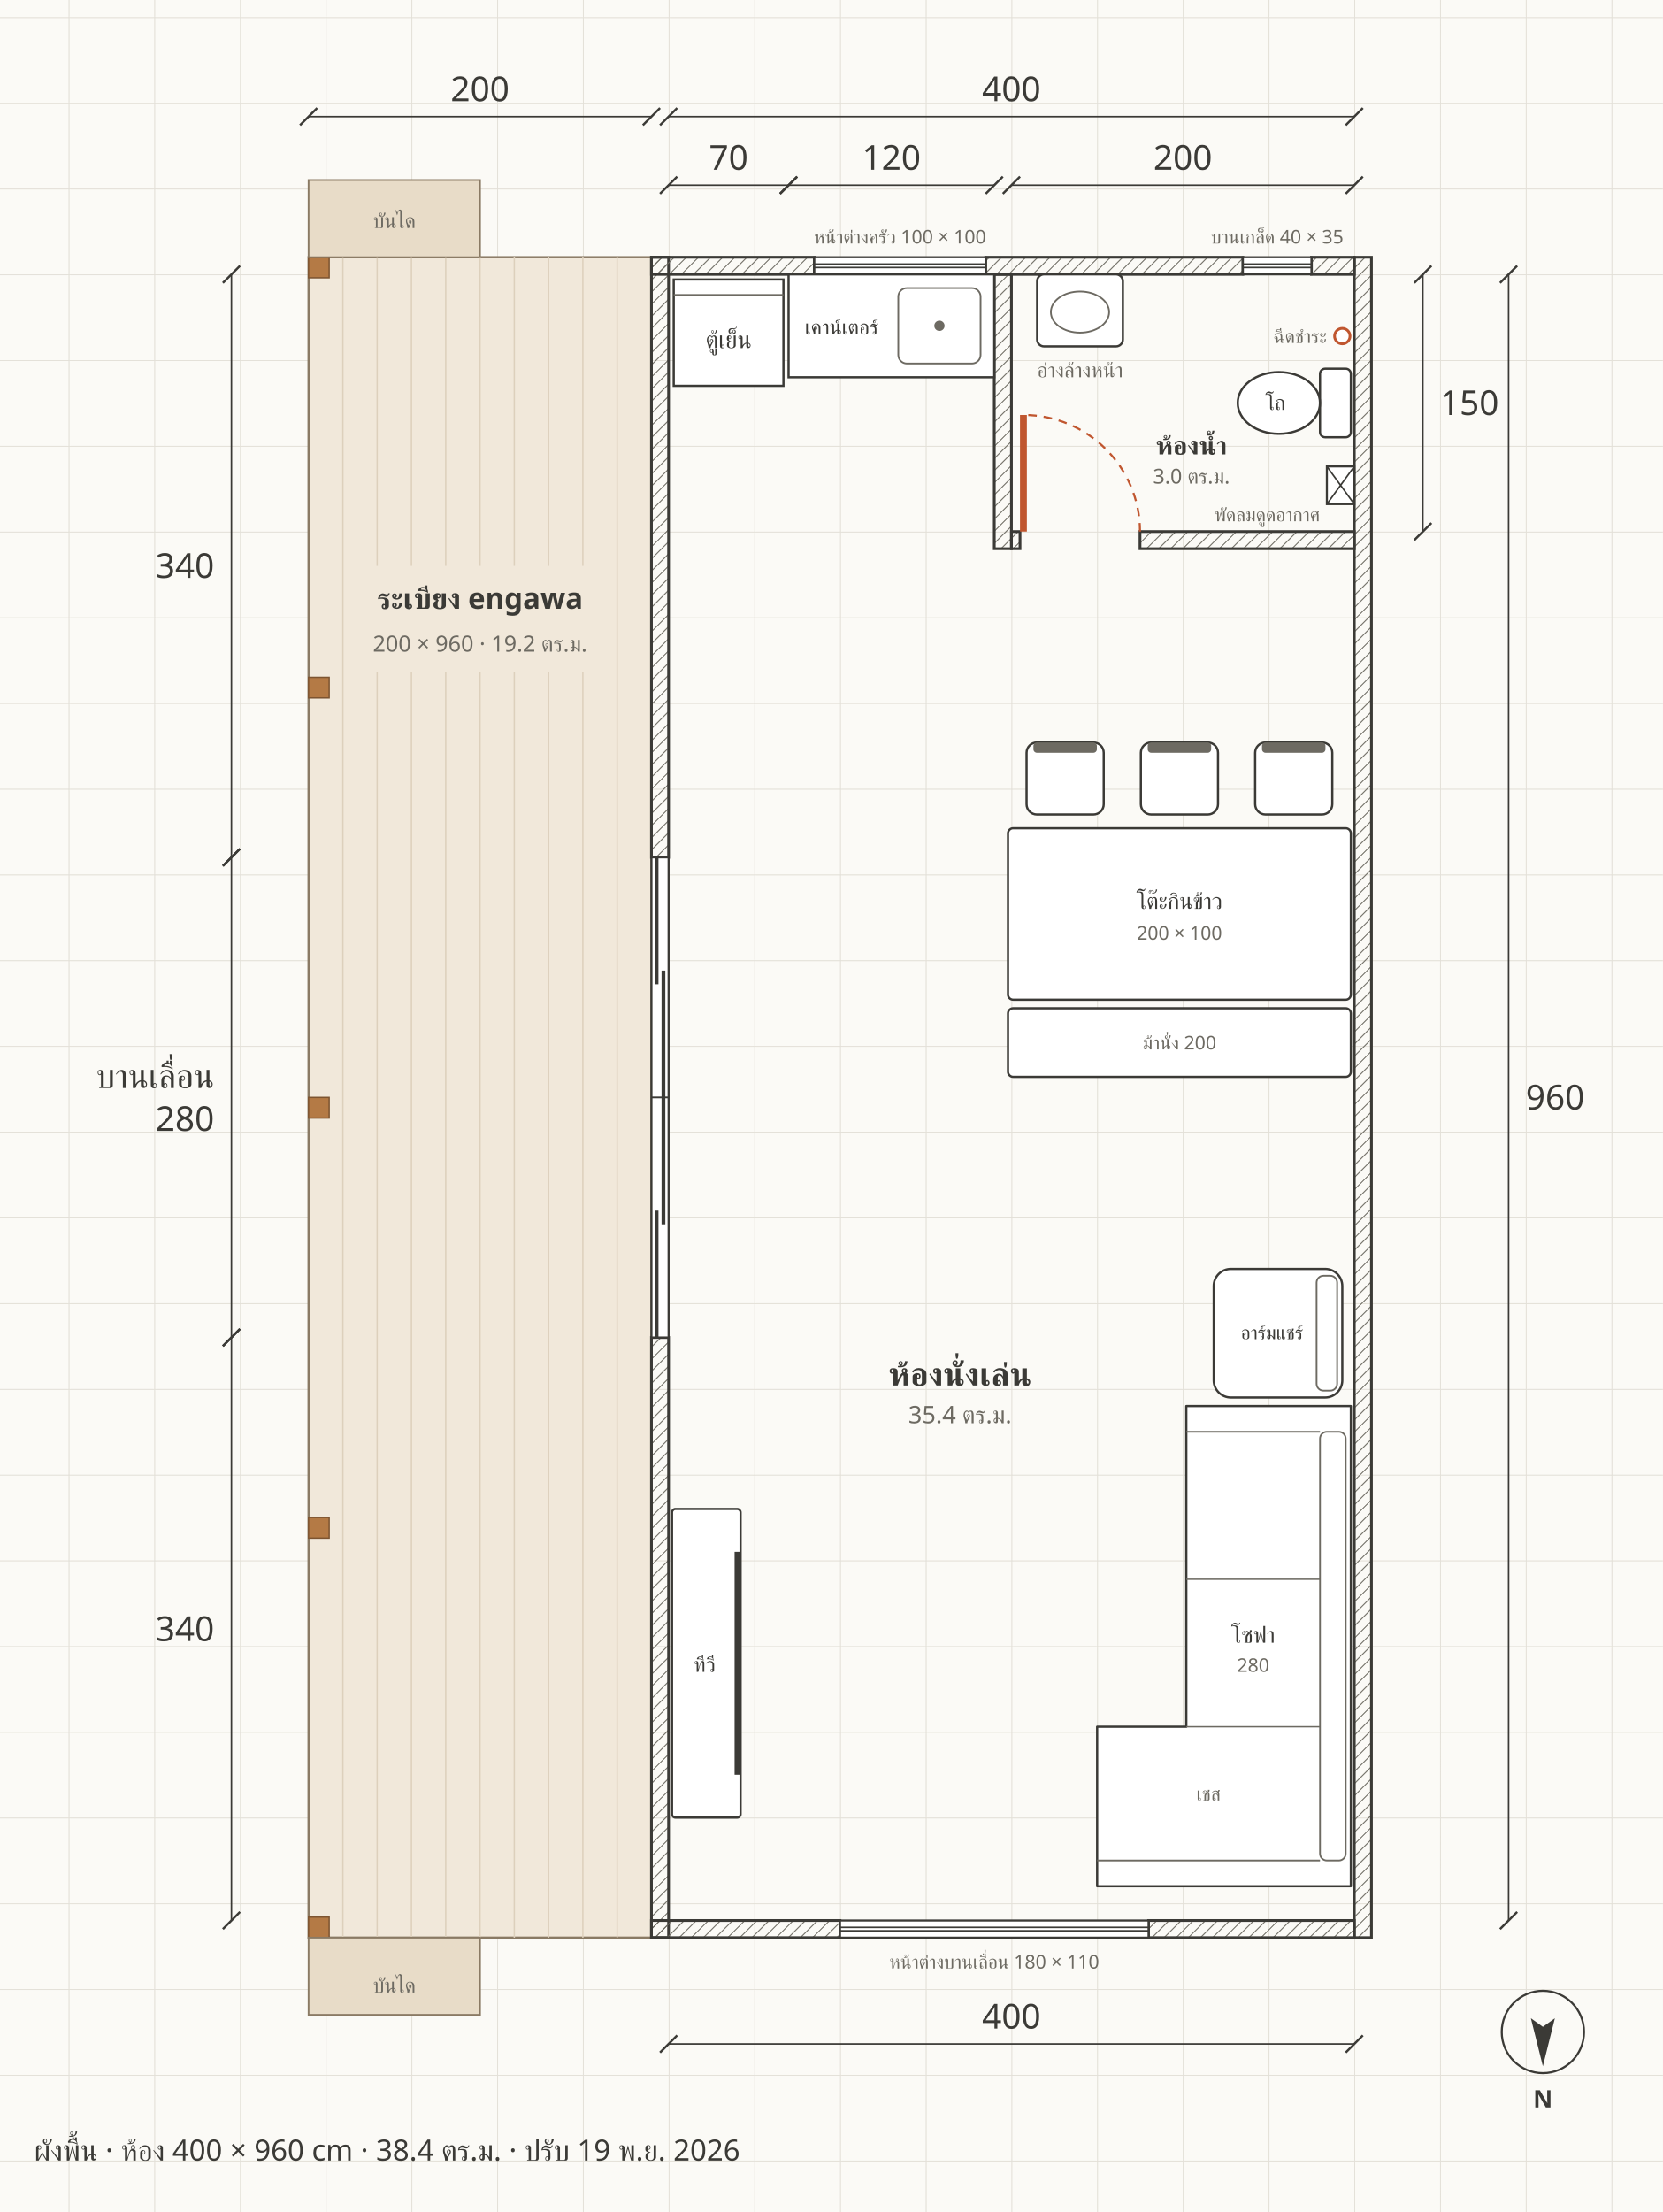
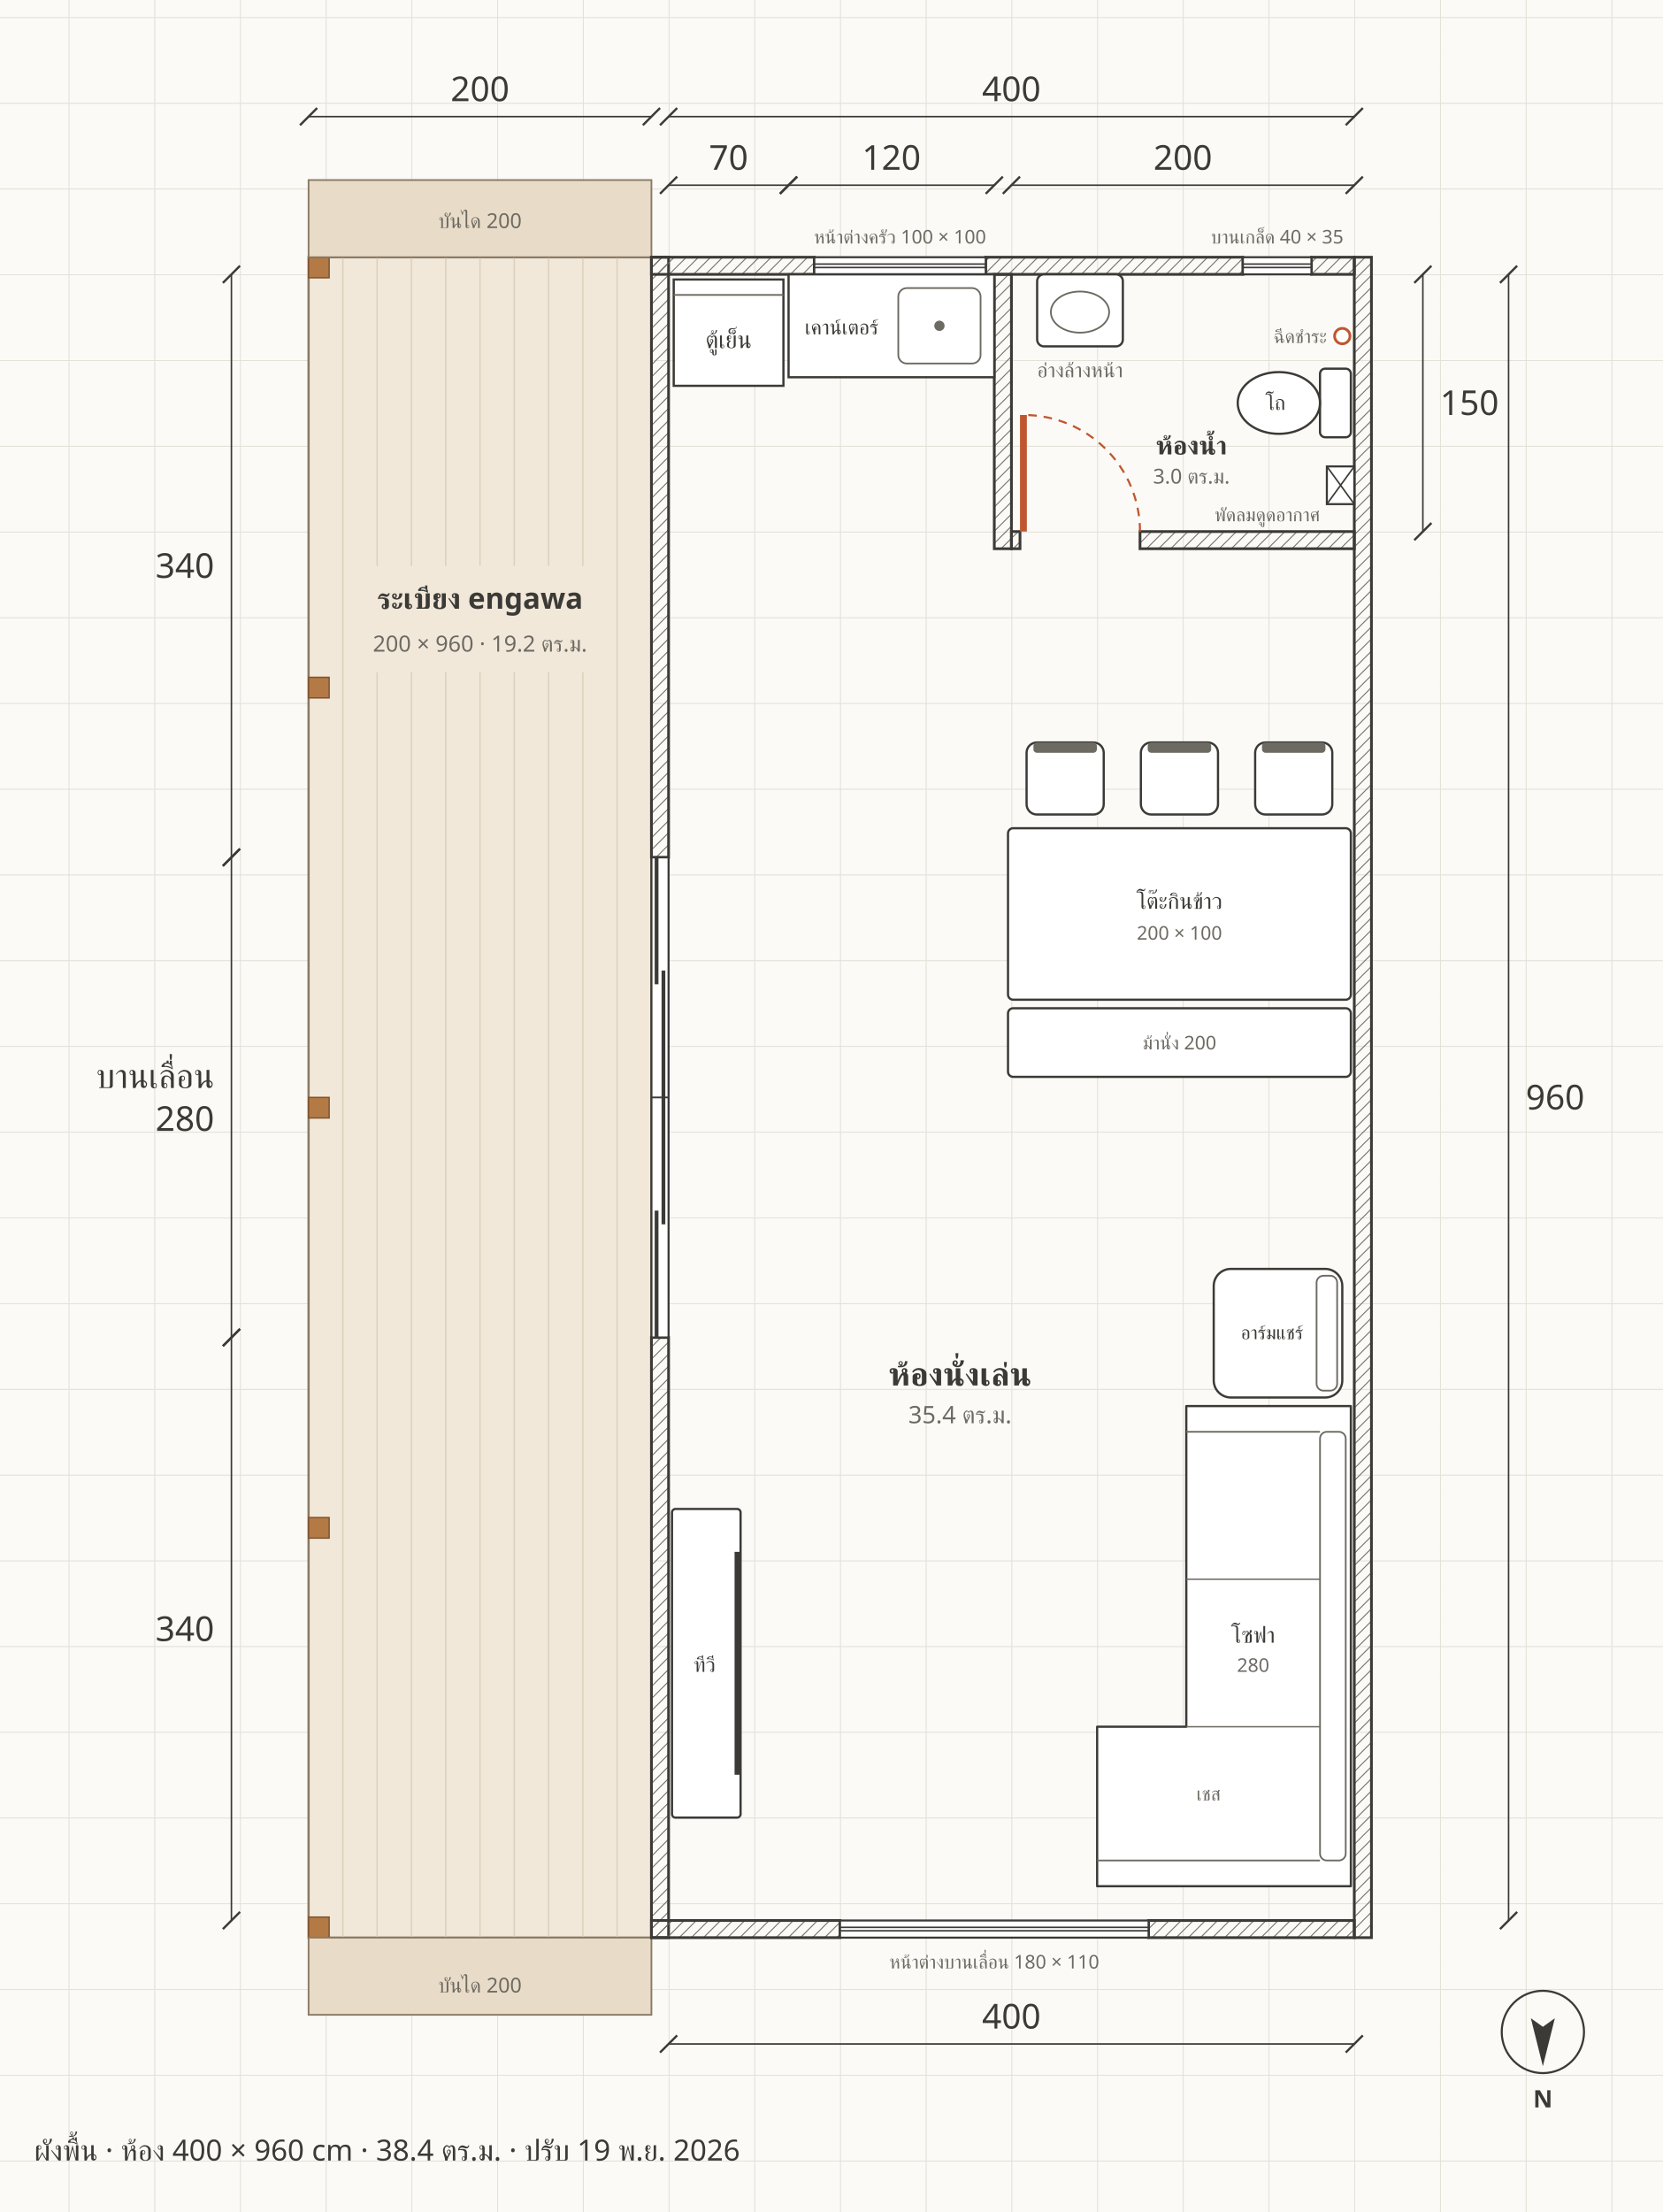
<svg xmlns="http://www.w3.org/2000/svg" viewBox="-390 -160 970 1290" width="970" height="1290" font-family="Leelawadee UI, Tahoma, sans-serif">
  <defs>
    <pattern id="grid" width="50" height="50" patternUnits="userSpaceOnUse" x="0" y="0">
      <path d="M50 0H0V50" fill="none" stroke="#e3e0d8" stroke-width="1" />
    </pattern>
    <pattern id="hatch" width="5" height="5" patternUnits="userSpaceOnUse" patternTransform="rotate(45)">
      <line x1="0" y1="0" x2="0" y2="5" stroke="#6d6a62" stroke-width="1" />
    </pattern>
  </defs>
  <rect x="-390" y="-160" width="970" height="1290" fill="#fbfaf6" />
  <rect x="-390" y="-160" width="970" height="1290" fill="url(#grid)" />
  <rect x="-210" y="-10" width="200" height="980" fill="#f1e8da" stroke="#8a7a64" stroke-width="1.3" />
  <line x1="-190" y1="-10" x2="-190" y2="970" stroke="#ddd0bc" stroke-width="0.8" />
  <line x1="-170" y1="-10" x2="-170" y2="970" stroke="#ddd0bc" stroke-width="0.8" />
  <line x1="-150" y1="-10" x2="-150" y2="970" stroke="#ddd0bc" stroke-width="0.8" />
  <line x1="-130" y1="-10" x2="-130" y2="970" stroke="#ddd0bc" stroke-width="0.8" />
  <line x1="-110" y1="-10" x2="-110" y2="970" stroke="#ddd0bc" stroke-width="0.8" />
  <line x1="-90" y1="-10" x2="-90" y2="970" stroke="#ddd0bc" stroke-width="0.8" />
  <line x1="-70" y1="-10" x2="-70" y2="970" stroke="#ddd0bc" stroke-width="0.8" />
  <line x1="-50" y1="-10" x2="-50" y2="970" stroke="#ddd0bc" stroke-width="0.8" />
  <line x1="-30" y1="-10" x2="-30" y2="970" stroke="#ddd0bc" stroke-width="0.8" />
  <rect x="-210" y="-10" width="12" height="12" fill="#b47a45" stroke="#7d5430" stroke-width="0.8" />
  <rect x="-210" y="235" width="12" height="12" fill="#b47a45" stroke="#7d5430" stroke-width="0.8" />
  <rect x="-210" y="480" width="12" height="12" fill="#b47a45" stroke="#7d5430" stroke-width="0.8" />
  <rect x="-210" y="725" width="12" height="12" fill="#b47a45" stroke="#7d5430" stroke-width="0.8" />
  <rect x="-210" y="958" width="12" height="12" fill="#b47a45" stroke="#7d5430" stroke-width="0.8" />
-   <rect x="-210" y="-55" width="100" height="45" fill="#e8dcc8" stroke="#8a7a64" stroke-width="1" />
-   <rect x="-210" y="970" width="100" height="45" fill="#e8dcc8" stroke="#8a7a64" stroke-width="1" />
-   <text x="-160" y="-27" font-size="12" font-weight="400" text-anchor="middle" fill="#6d6a62">บันได</text>
-   <text x="-160" y="1002" font-size="12" font-weight="400" text-anchor="middle" fill="#6d6a62">บันได</text>
+   <rect x="-210" y="-55" width="200" height="45" fill="#e8dcc8" stroke="#8a7a64" stroke-width="1" />
+   <rect x="-210" y="970" width="200" height="45" fill="#e8dcc8" stroke="#8a7a64" stroke-width="1" />
+   <text x="-110" y="-27" font-size="12" font-weight="400" text-anchor="middle" fill="#6d6a62">บันได 200</text>
+   <text x="-110" y="1002" font-size="12" font-weight="400" text-anchor="middle" fill="#6d6a62">บันได 200</text>
  <rect x="-185" y="170" width="150" height="62" fill="#f1e8da" />
  <text x="-110" y="195" font-size="17" font-weight="600" text-anchor="middle" fill="#3b3a36">ระเบียง engawa</text>
  <text x="-110" y="220" font-size="13" font-weight="400" text-anchor="middle" fill="#6d6a62">200 × 960 · 19.2 ตร.ม.</text>
  <rect x="-10" y="-10" width="10" height="350" fill="url(#hatch)" stroke="#3b3a36" stroke-width="1.6" />
  <rect x="-10" y="620" width="10" height="350" fill="url(#hatch)" stroke="#3b3a36" stroke-width="1.6" />
  <rect x="400" y="-10" width="10" height="980" fill="url(#hatch)" stroke="#3b3a36" stroke-width="1.6" />
  <rect x="-10" y="-10" width="95" height="10" fill="url(#hatch)" stroke="#3b3a36" stroke-width="1.6" />
  <rect x="185" y="-10" width="150" height="10" fill="url(#hatch)" stroke="#3b3a36" stroke-width="1.6" />
  <rect x="375" y="-10" width="25" height="10" fill="url(#hatch)" stroke="#3b3a36" stroke-width="1.6" />
  <rect x="-10" y="960" width="110" height="10" fill="url(#hatch)" stroke="#3b3a36" stroke-width="1.6" />
  <rect x="280" y="960" width="120" height="10" fill="url(#hatch)" stroke="#3b3a36" stroke-width="1.6" />
  <rect x="85" y="-10" width="100" height="10" fill="#fff" stroke="#3b3a36" stroke-width="1.2" />
  <g stroke="#3b3a36" stroke-width="0.9">
    <line x1="85" y1="-6" x2="185" y2="-6" />
    <line x1="85" y1="-4" x2="185" y2="-4" />
  </g>
  <rect x="335" y="-10" width="40" height="10" fill="#fff" stroke="#3b3a36" stroke-width="1.2" />
  <g stroke="#3b3a36" stroke-width="0.9">
    <line x1="335" y1="-6" x2="375" y2="-6" />
    <line x1="335" y1="-4" x2="375" y2="-4" />
  </g>
  <rect x="100" y="960" width="180" height="10" fill="#fff" stroke="#3b3a36" stroke-width="1.2" />
  <g stroke="#3b3a36" stroke-width="0.9">
    <line x1="100" y1="964" x2="280" y2="964" />
    <line x1="100" y1="966" x2="280" y2="966" />
  </g>
  <rect x="-10" y="340" width="10" height="280" fill="#fff" stroke="#3b3a36" stroke-width="1.2" />
  <g stroke="#3b3a36" stroke-width="2.2">
    <line x1="-7" y1="340" x2="-7" y2="414" />
    <line x1="-7" y1="546" x2="-7" y2="620" />
    <line x1="-3" y1="406" x2="-3" y2="480" />
    <line x1="-3" y1="480" x2="-3" y2="554" />
  </g>
  <line x1="-10" y1="480" x2="0" y2="480" stroke="#3b3a36" stroke-width="1" />
  <rect x="190" y="0" width="10" height="160" fill="url(#hatch)" stroke="#3b3a36" stroke-width="1.6" />
  <rect x="200" y="150" width="5" height="10" fill="url(#hatch)" stroke="#3b3a36" stroke-width="1.6" />
  <rect x="275" y="150" width="125" height="10" fill="url(#hatch)" stroke="#3b3a36" stroke-width="1.6" />
  <rect x="205" y="82" width="4" height="68" fill="#c0562f" />
  <path d="M275 150 A68 68 0 0 0 207 82" fill="none" stroke="#c0562f" stroke-width="1.2" stroke-dasharray="5 4" />
  <rect x="3" y="3" width="64" height="62" fill="#fff" stroke="#3b3a36" stroke-width="1.3" />
  <line x1="3" y1="12" x2="67" y2="12" stroke="#6d6a62" stroke-width="1" />
  <text x="35" y="43" font-size="14" font-weight="400" text-anchor="middle" fill="#3b3a36">ตู้เย็น</text>
  <rect x="70" y="0" width="120" height="60" fill="#fff" stroke="#3b3a36" stroke-width="1.3" />
  <rect x="134" y="8" width="48" height="44" rx="5" fill="none" stroke="#6d6a62" stroke-width="1" />
  <circle cx="158" cy="30" r="3" fill="#6d6a62" />
  <text x="101" y="35" font-size="12" font-weight="400" text-anchor="middle" fill="#3b3a36">เคาน์เตอร์</text>
  <rect x="215" y="0" width="50" height="42" rx="4" fill="#fff" stroke="#3b3a36" stroke-width="1.3" />
  <ellipse cx="240" cy="22" rx="17" ry="12" fill="none" stroke="#6d6a62" stroke-width="1" />
  <text x="240" y="60" font-size="12" font-weight="400" text-anchor="middle" fill="#6d6a62">อ่างล้างหน้า</text>
  <rect x="380" y="55" width="18" height="40" rx="3" fill="#fff" stroke="#3b3a36" stroke-width="1.3" />
  <ellipse cx="356" cy="75" rx="24" ry="18" fill="#fff" stroke="#3b3a36" stroke-width="1.3" />
  <text x="354" y="79" font-size="12" font-weight="400" text-anchor="middle" fill="#3b3a36">โถ</text>
  <circle cx="393" cy="36" r="4.5" fill="#fff" stroke="#c0562f" stroke-width="1.6" />
  <text x="384" y="40" font-size="11" font-weight="400" text-anchor="end" fill="#6d6a62">ฉีดชำระ</text>
  <rect x="384" y="112" width="16" height="22" fill="#fff" stroke="#3b3a36" stroke-width="1.2" />
  <path d="M384 112 L400 134 M400 112 L384 134" stroke="#3b3a36" stroke-width="0.9" />
  <text x="380" y="144" font-size="11" font-weight="400" text-anchor="end" fill="#6d6a62">พัดลมดูดอากาศ</text>
  <text x="305" y="105" font-size="15" font-weight="600" text-anchor="middle" fill="#3b3a36">ห้องน้ำ</text>
  <text x="305" y="122" font-size="12" font-weight="400" text-anchor="middle" fill="#6d6a62">3.0 ตร.ม.</text>
  <rect x="208.833" y="273" width="45" height="42" rx="6" fill="#fff" stroke="#3b3a36" stroke-width="1.3" />
  <rect x="212.833" y="273" width="37" height="6" rx="2" fill="#6d6a62" />
  <rect x="275.5" y="273" width="45" height="42" rx="6" fill="#fff" stroke="#3b3a36" stroke-width="1.3" />
  <rect x="279.5" y="273" width="37" height="6" rx="2" fill="#6d6a62" />
  <rect x="342.167" y="273" width="45" height="42" rx="6" fill="#fff" stroke="#3b3a36" stroke-width="1.3" />
  <rect x="346.167" y="273" width="37" height="6" rx="2" fill="#6d6a62" />
  <rect x="198" y="323" width="200" height="100" rx="3" fill="#fff" stroke="#3b3a36" stroke-width="1.3" />
  <text x="298" y="370" font-size="13" font-weight="400" text-anchor="middle" fill="#3b3a36">โต๊ะกินข้าว</text>
  <text x="298" y="388" font-size="11" font-weight="400" text-anchor="middle" fill="#6d6a62">200 × 100</text>
  <rect x="198" y="428" width="200" height="40" rx="3" fill="#fff" stroke="#3b3a36" stroke-width="1.3" />
  <text x="298" y="452" font-size="11" font-weight="400" text-anchor="middle" fill="#6d6a62">ม้านั่ง 200</text>
  <rect x="318" y="580" width="75" height="75" rx="10" fill="#fff" stroke="#3b3a36" stroke-width="1.3" />
  <rect x="378" y="584" width="12" height="67" rx="4" fill="none" stroke="#6d6a62" stroke-width="1" />
  <text x="352" y="621" font-size="11" font-weight="400" text-anchor="middle" fill="#3b3a36">อาร์มแชร์</text>
  <path d="M302 660 H398 V940 H250 V847 H302 Z" stroke-linejoin="round" fill="#fff" stroke="#3b3a36" stroke-width="1.3" />
  <rect x="380" y="675" width="15" height="250" rx="4" fill="none" stroke="#6d6a62" stroke-width="1" />
  <line x1="302" y1="675" x2="380" y2="675" stroke="#6d6a62" stroke-width="1" />
  <line x1="250" y1="925" x2="380" y2="925" stroke="#6d6a62" stroke-width="1" />
  <line x1="302" y1="761" x2="380" y2="761" stroke="#6d6a62" stroke-width="0.8" />
  <line x1="302" y1="847" x2="380" y2="847" stroke="#6d6a62" stroke-width="0.8" />
  <text x="341" y="798" font-size="13" font-weight="400" text-anchor="middle" fill="#3b3a36">โซฟา</text>
  <text x="341" y="815" font-size="11" font-weight="400" text-anchor="middle" fill="#6d6a62">280</text>
  <text x="315" y="890" font-size="11" font-weight="400" text-anchor="middle" fill="#6d6a62">เชส</text>
  <rect x="2" y="720" width="40" height="180" rx="2" fill="#fff" stroke="#3b3a36" stroke-width="1.3" />
  <line x1="40" y1="745" x2="40" y2="875" stroke="#3b3a36" stroke-width="3" />
  <text x="21" y="815" font-size="12" font-weight="400" text-anchor="middle" fill="#3b3a36">ทีวี</text>
  <text x="170" y="648" font-size="19" font-weight="600" text-anchor="middle" fill="#3b3a36">ห้องนั่งเล่น</text>
  <text x="170" y="670" font-size="14" font-weight="400" text-anchor="middle" fill="#6d6a62">35.4 ตร.ม.</text>
  <text x="135" y="-18" font-size="11" font-weight="400" text-anchor="middle" fill="#6d6a62">หน้าต่างครัว 100 × 100</text>
  <text x="355" y="-18" font-size="11" font-weight="400" text-anchor="middle" fill="#6d6a62">บานเกล็ด 40 × 35</text>
  <text x="190" y="988" font-size="11" font-weight="400" text-anchor="middle" fill="#6d6a62">หน้าต่างบานเลื่อน 180 × 110</text>
  <g>
    <line x1="0" y1="-52" x2="70" y2="-52" stroke="#3b3a36" stroke-width="0.9" />
    <line x1="-5" y1="-47" x2="5" y2="-57" stroke="#3b3a36" stroke-width="1.3" />
    <line x1="65" y1="-47" x2="75" y2="-57" stroke="#3b3a36" stroke-width="1.3" />
    <text x="35" y="-61" font-size="20" font-weight="500" text-anchor="middle" fill="#3b3a36">70</text>
  </g>
  <g>
    <line x1="70" y1="-52" x2="190" y2="-52" stroke="#3b3a36" stroke-width="0.9" />
    <line x1="65" y1="-47" x2="75" y2="-57" stroke="#3b3a36" stroke-width="1.3" />
    <line x1="185" y1="-47" x2="195" y2="-57" stroke="#3b3a36" stroke-width="1.3" />
    <text x="130" y="-61" font-size="20" font-weight="500" text-anchor="middle" fill="#3b3a36">120</text>
  </g>
  <g>
    <line x1="200" y1="-52" x2="400" y2="-52" stroke="#3b3a36" stroke-width="0.9" />
    <line x1="195" y1="-47" x2="205" y2="-57" stroke="#3b3a36" stroke-width="1.3" />
    <line x1="395" y1="-47" x2="405" y2="-57" stroke="#3b3a36" stroke-width="1.3" />
    <text x="300" y="-61" font-size="20" font-weight="500" text-anchor="middle" fill="#3b3a36">200</text>
  </g>
  <g>
    <line x1="0" y1="-92" x2="400" y2="-92" stroke="#3b3a36" stroke-width="0.9" />
    <line x1="-5" y1="-87" x2="5" y2="-97" stroke="#3b3a36" stroke-width="1.3" />
    <line x1="395" y1="-87" x2="405" y2="-97" stroke="#3b3a36" stroke-width="1.3" />
    <text x="200" y="-101" font-size="20" font-weight="500" text-anchor="middle" fill="#3b3a36">400</text>
  </g>
  <g>
    <line x1="-210" y1="-92" x2="-10" y2="-92" stroke="#3b3a36" stroke-width="0.9" />
    <line x1="-215" y1="-87" x2="-205" y2="-97" stroke="#3b3a36" stroke-width="1.3" />
    <line x1="-15" y1="-87" x2="-5" y2="-97" stroke="#3b3a36" stroke-width="1.3" />
    <text x="-110" y="-101" font-size="20" font-weight="500" text-anchor="middle" fill="#3b3a36">200</text>
  </g>
  <g>
    <line x1="440" y1="0" x2="440" y2="150" stroke="#3b3a36" stroke-width="0.9" />
    <line x1="435" y1="5" x2="445" y2="-5" stroke="#3b3a36" stroke-width="1.3" />
    <line x1="435" y1="155" x2="445" y2="145" stroke="#3b3a36" stroke-width="1.3" />
    <text x="450" y="82" font-size="20" font-weight="500" text-anchor="start" fill="#3b3a36">150</text>
  </g>
  <g>
    <line x1="490" y1="0" x2="490" y2="960" stroke="#3b3a36" stroke-width="0.9" />
    <line x1="485" y1="5" x2="495" y2="-5" stroke="#3b3a36" stroke-width="1.3" />
    <line x1="485" y1="965" x2="495" y2="955" stroke="#3b3a36" stroke-width="1.3" />
    <text x="500" y="487" font-size="20" font-weight="500" text-anchor="start" fill="#3b3a36">960</text>
  </g>
  <g>
    <line x1="-255" y1="0" x2="-255" y2="340" stroke="#3b3a36" stroke-width="0.9" />
    <line x1="-260" y1="5" x2="-250" y2="-5" stroke="#3b3a36" stroke-width="1.3" />
    <line x1="-260" y1="345" x2="-250" y2="335" stroke="#3b3a36" stroke-width="1.3" />
    <text x="-265" y="177" font-size="20" font-weight="500" text-anchor="end" fill="#3b3a36">340</text>
  </g>
  <g>
    <line x1="-255" y1="340" x2="-255" y2="620" stroke="#3b3a36" stroke-width="0.9" />
    <line x1="-260" y1="345" x2="-250" y2="335" stroke="#3b3a36" stroke-width="1.3" />
    <line x1="-260" y1="625" x2="-250" y2="615" stroke="#3b3a36" stroke-width="1.3" />
    <text x="-265" y="474.5" font-size="20" font-weight="500" text-anchor="end" fill="#3b3a36">บานเลื่อน</text>
    <text x="-265" y="499.5" font-size="20" font-weight="500" text-anchor="end" fill="#3b3a36">280</text>
  </g>
  <g>
    <line x1="-255" y1="620" x2="-255" y2="960" stroke="#3b3a36" stroke-width="0.9" />
    <line x1="-260" y1="625" x2="-250" y2="615" stroke="#3b3a36" stroke-width="1.3" />
    <line x1="-260" y1="965" x2="-250" y2="955" stroke="#3b3a36" stroke-width="1.3" />
    <text x="-265" y="797" font-size="20" font-weight="500" text-anchor="end" fill="#3b3a36">340</text>
  </g>
  <g>
    <line x1="0" y1="1032" x2="400" y2="1032" stroke="#3b3a36" stroke-width="0.9" />
    <line x1="-5" y1="1037" x2="5" y2="1027" stroke="#3b3a36" stroke-width="1.3" />
    <line x1="395" y1="1037" x2="405" y2="1027" stroke="#3b3a36" stroke-width="1.3" />
    <text x="200" y="1023" font-size="20" font-weight="500" text-anchor="middle" fill="#3b3a36">400</text>
  </g>
  <g transform="translate(510 1025)">
    <circle r="24" fill="none" stroke="#3b3a36" stroke-width="1.2" />
    <path d="M0 20 L7 -8 L0 -3 L-7 -8 Z" fill="#3b3a36" />
    <text x="0" y="44" font-size="14" font-weight="600" text-anchor="middle" fill="#3b3a36">N</text>
  </g>
  <text x="-370" y="1100" font-size="17" font-weight="400" text-anchor="start" fill="#3b3a36">ผังพื้น · ห้อง 400 × 960 cm · 38.4 ตร.ม. · ปรับ 19 พ.ย. 2026</text>
</svg>
